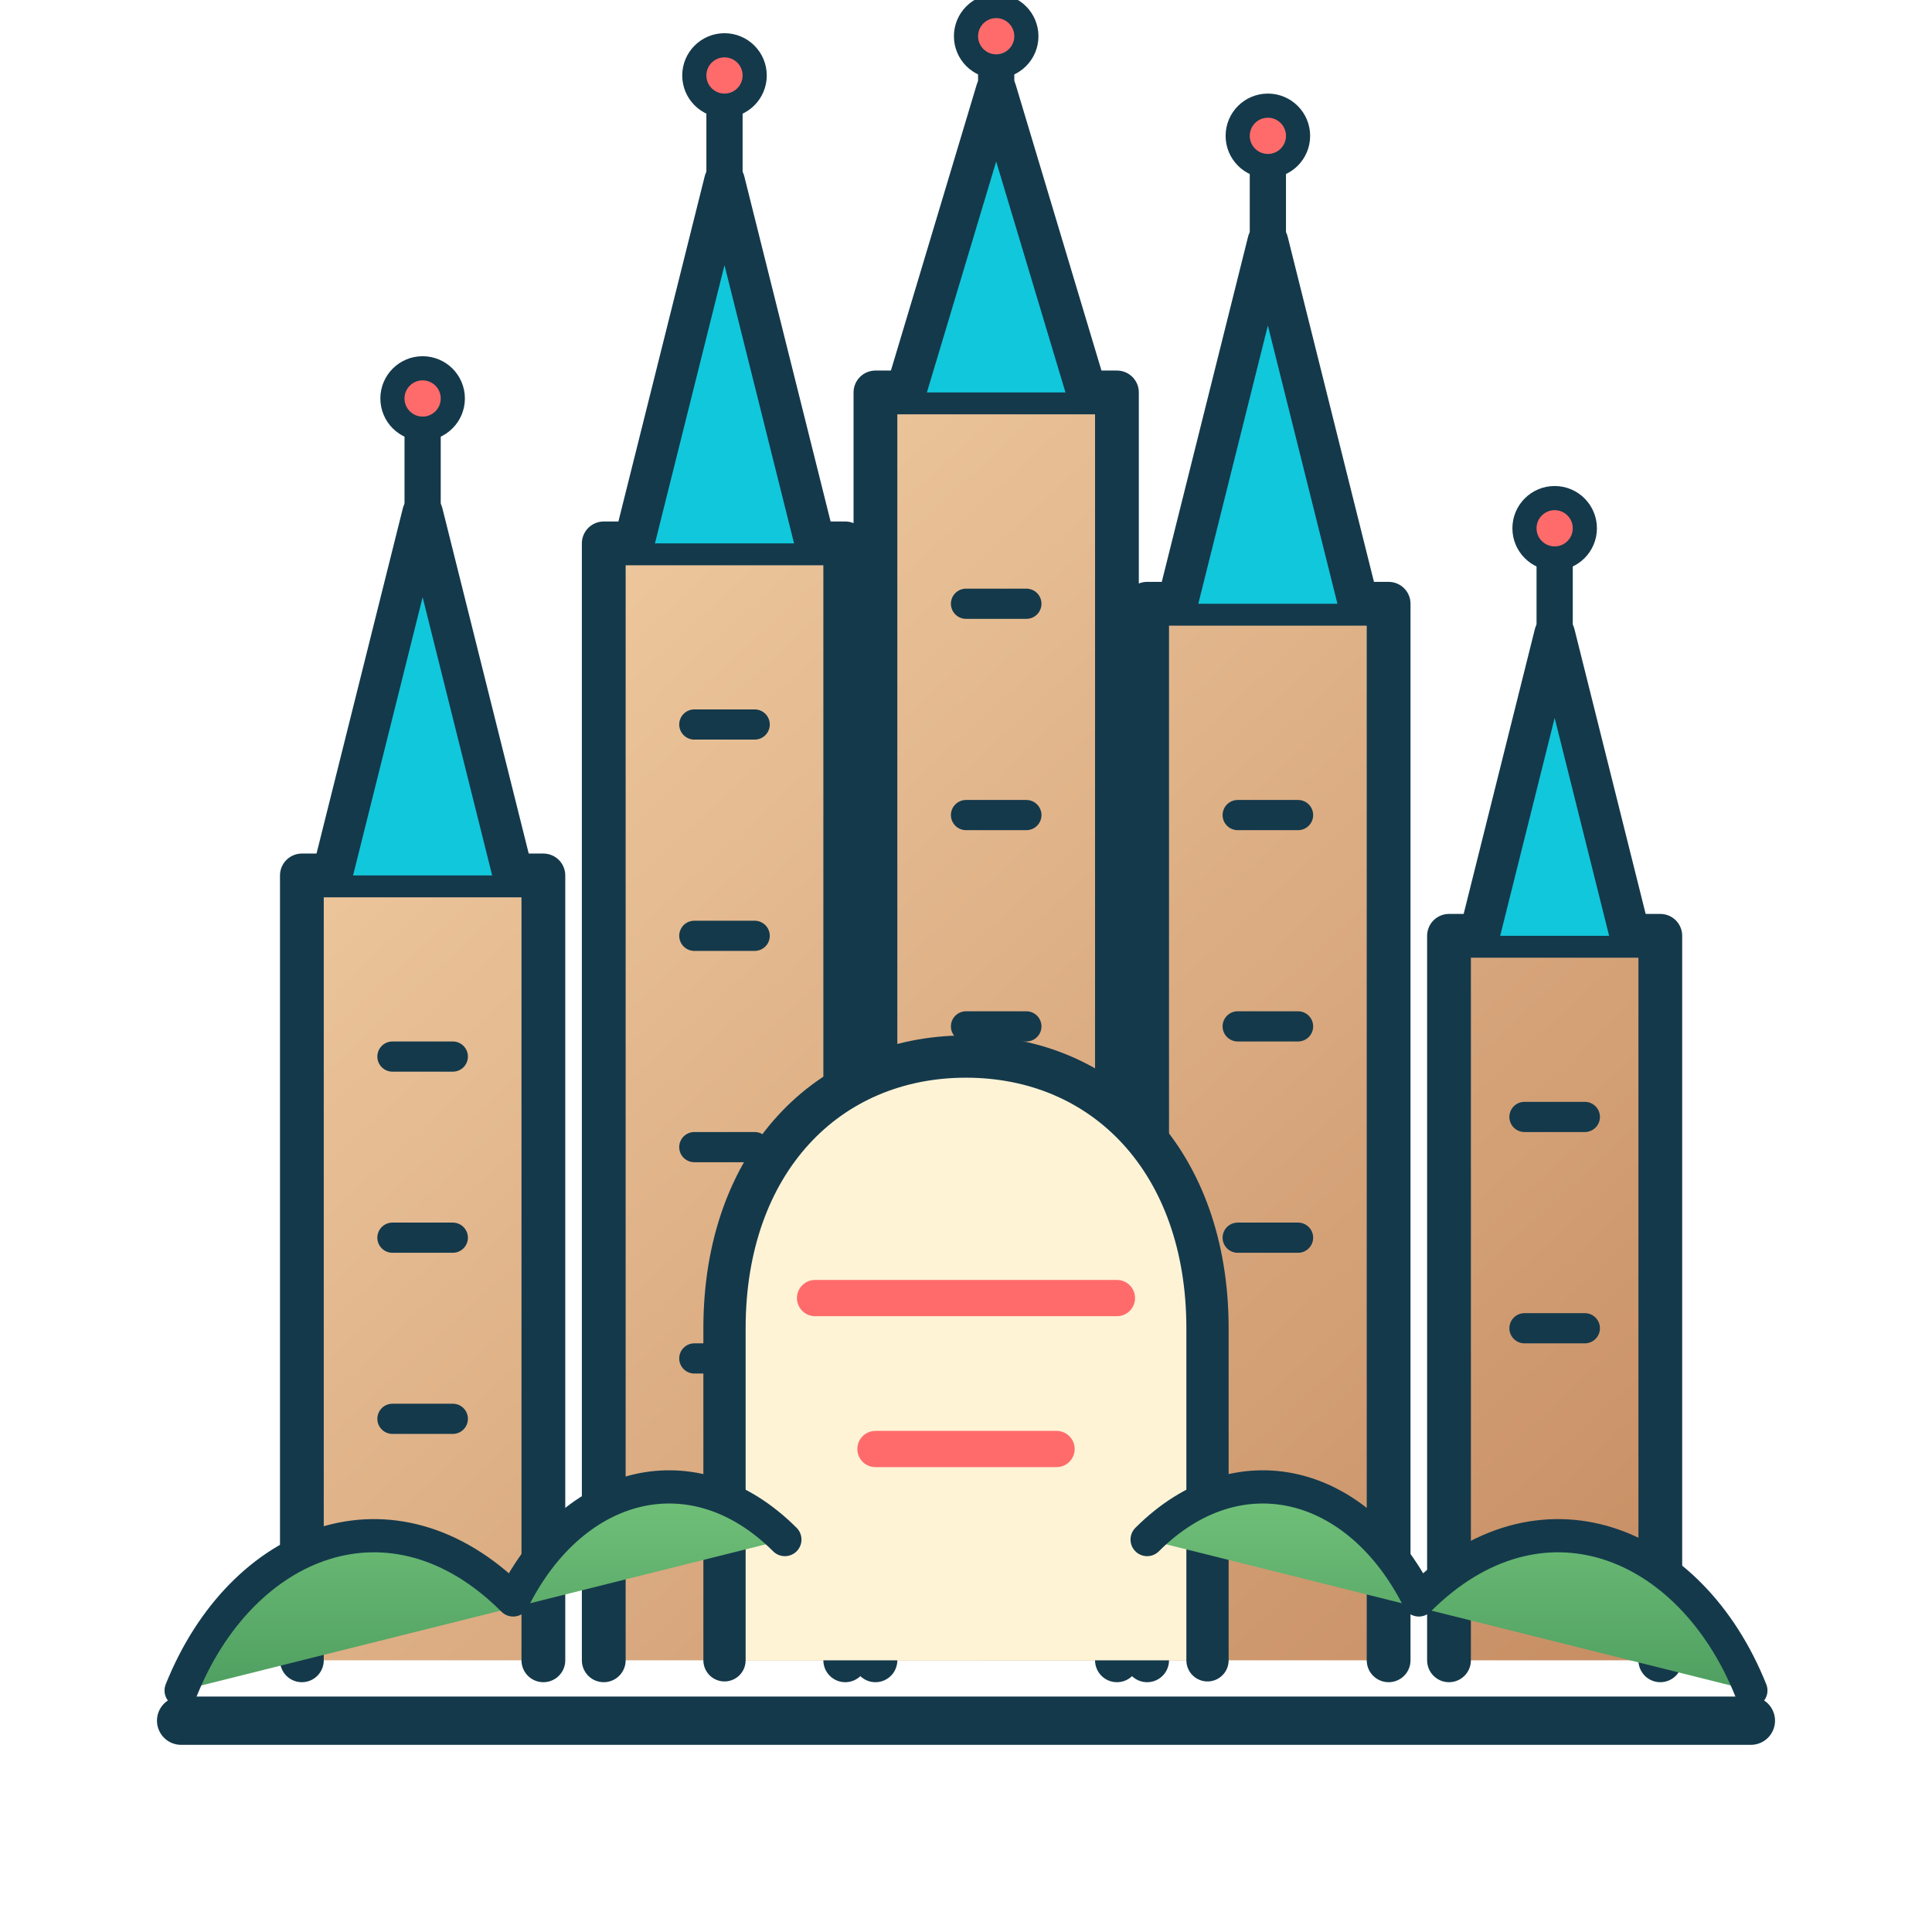
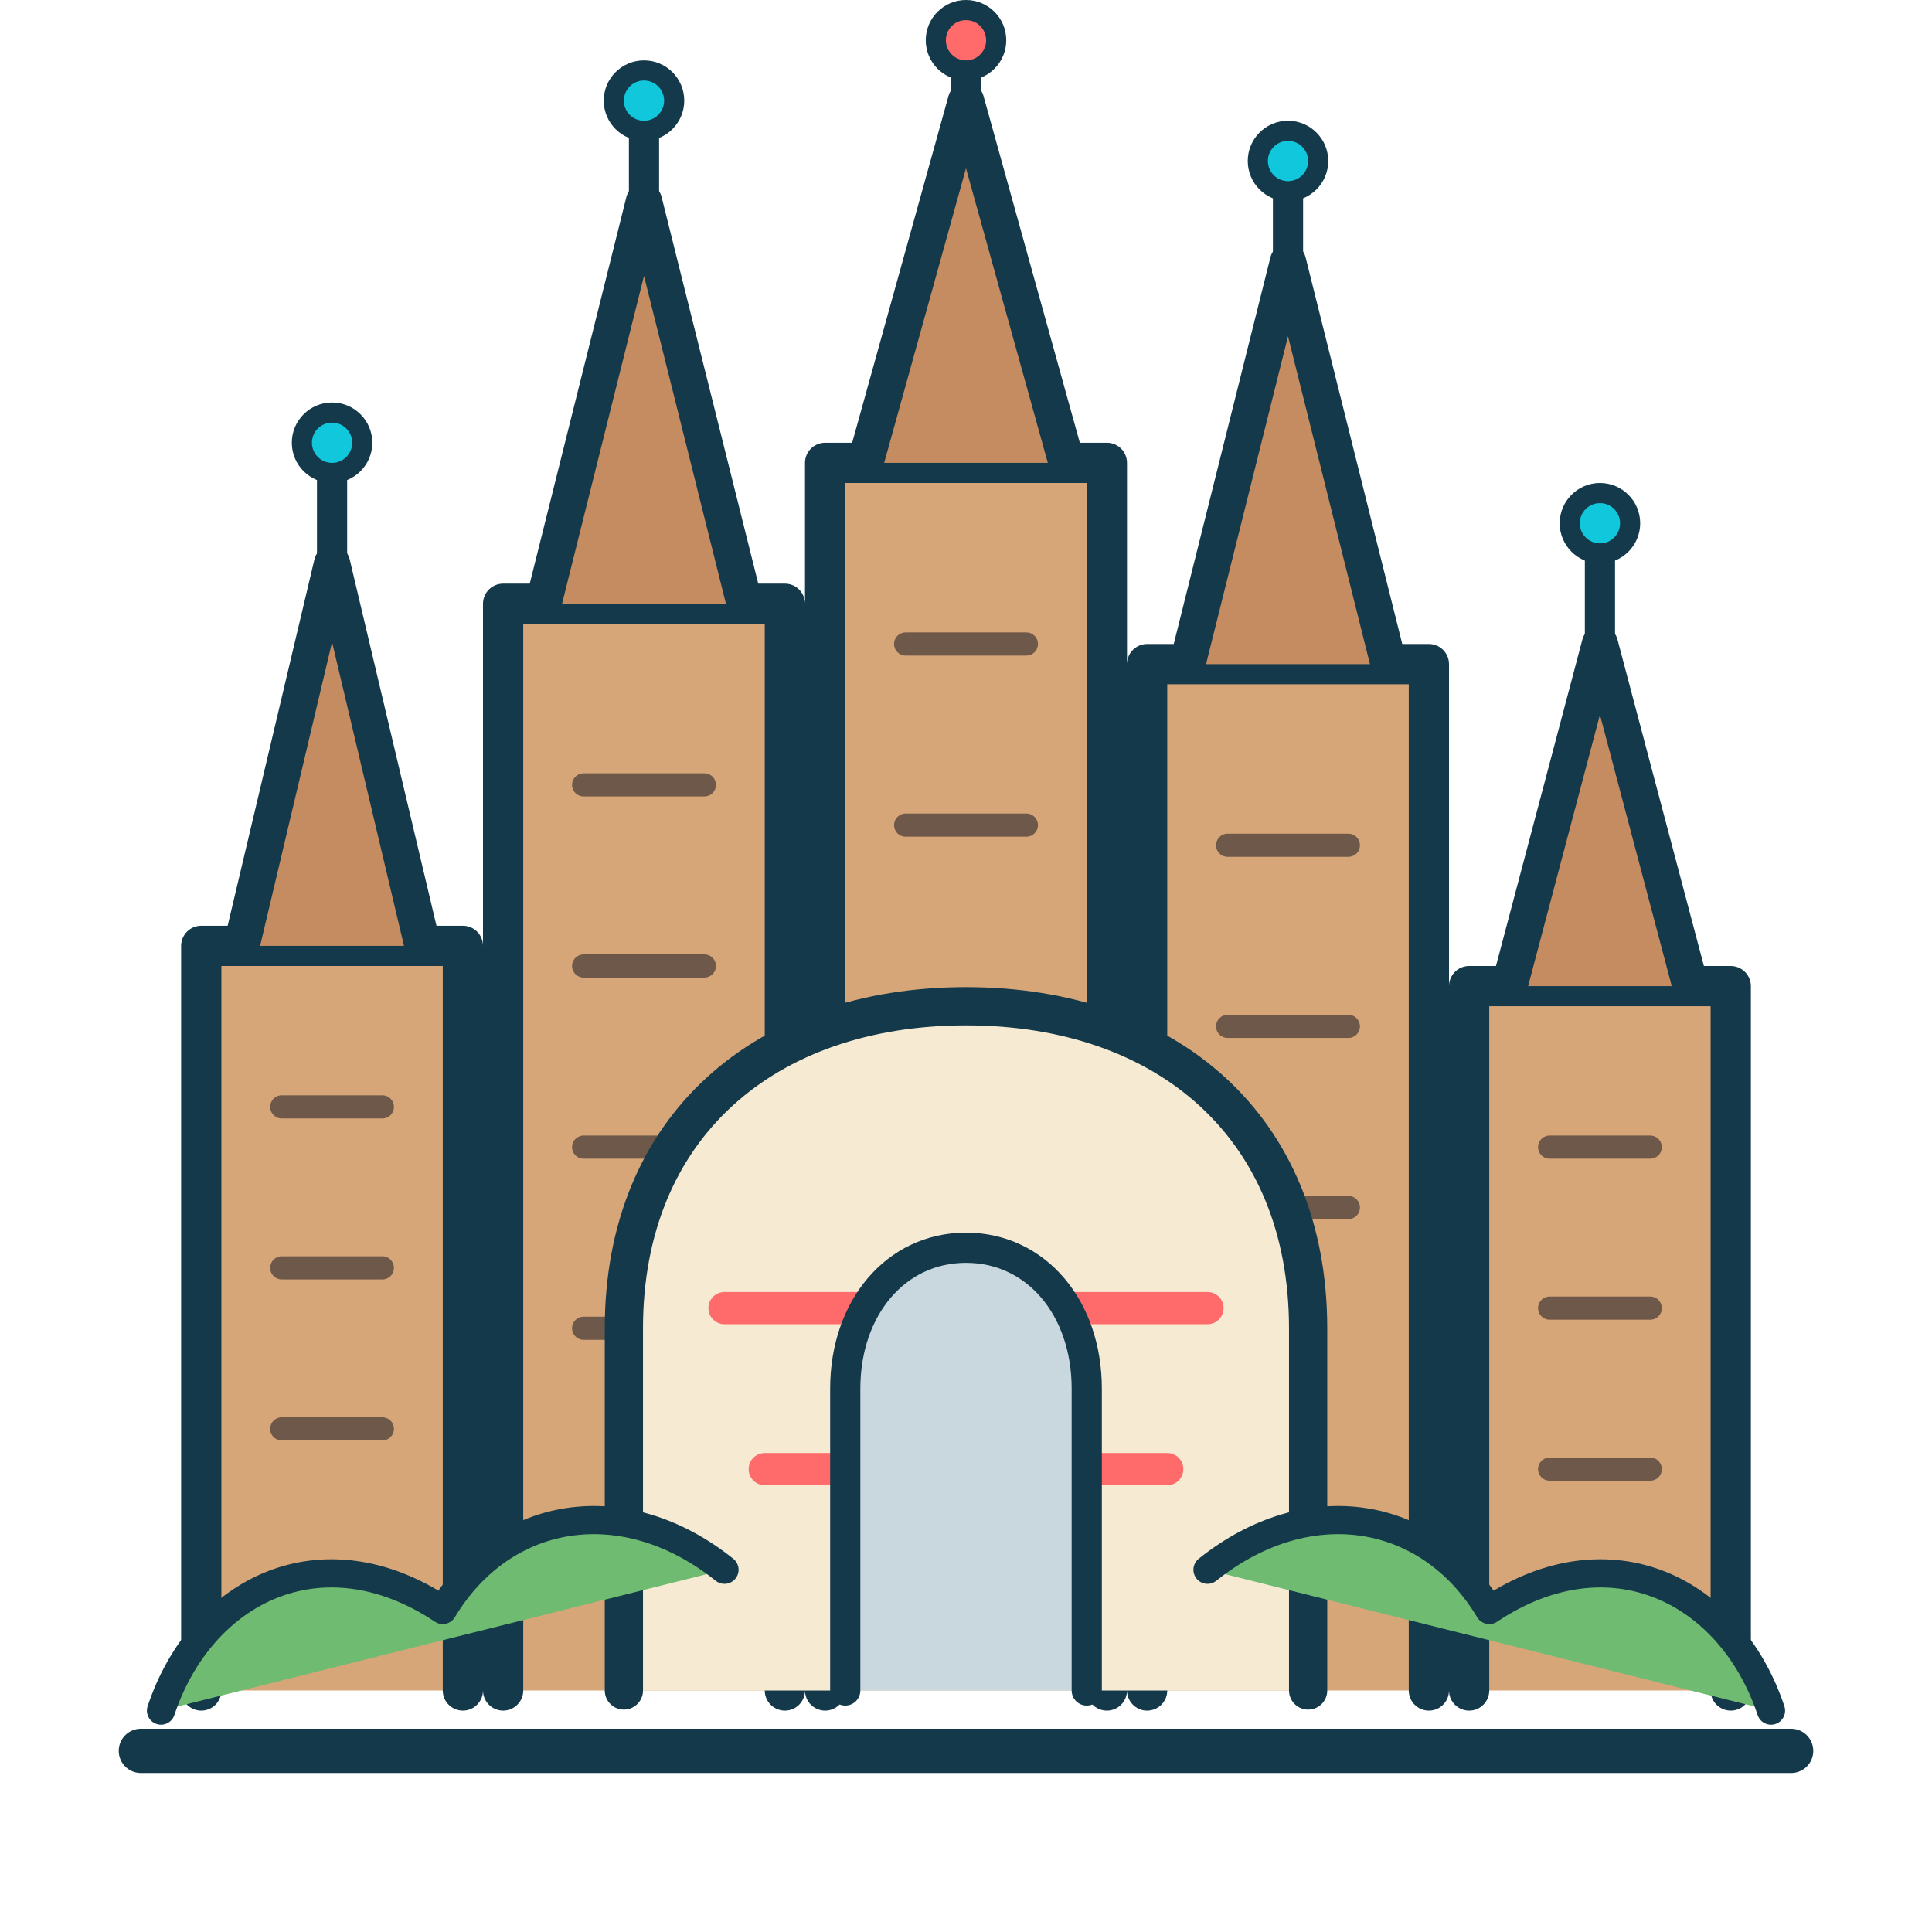
- <svg xmlns="http://www.w3.org/2000/svg" viewBox="0 0 64 64">
-   <defs>
-     <linearGradient id="s" x1="0" y1="0" x2="1" y2="1">
-       <stop stop-color="#f5d3a9" />
-       <stop offset="1" stop-color="#c78d63" />
-     </linearGradient>
-     <linearGradient id="g" x1="0" y1="0" x2="0" y2="1">
-       <stop stop-color="#72c17a" />
-       <stop offset="1" stop-color="#4f9f61" />
-     </linearGradient>
-   </defs>
+ <svg xmlns="http://www.w3.org/2000/svg" width="256" height="256" viewBox="0 0 96 96" role="img" aria-label="Sagrada Familia de Barcelona">
  <g stroke="#14394b" stroke-linecap="round" stroke-linejoin="round">
-     <path d="M10 55V29h8v26M20 55V18h8v37M29 55V13h8v42M38 55V20h8v35M48 55V31h7v24" fill="url(#s)" stroke-width="1.45" />
-     <path d="M11 29 14 17l3 12M21 18 24 6l3 12M30 13 33 3l3 10M39 20 42 8l3 12M49 31l2.5-10L54 31" fill="#11c7dc" stroke-width="1.35" />
-     <path d="M14 17v-3M24 6V3M33 3V1.4M42 8V5M51.5 21v-3" fill="none" stroke-width="1.2" />
-     <circle cx="14" cy="13.2" r="1" fill="#ff6b6b" stroke-width=".8" />
-     <circle cx="24" cy="2.5" r="1" fill="#ff6b6b" stroke-width=".8" />
-     <circle cx="33" cy="1.2" r="1" fill="#ff6b6b" stroke-width=".8" />
-     <circle cx="42" cy="4.5" r="1" fill="#ff6b6b" stroke-width=".8" />
-     <circle cx="51.5" cy="17.5" r="1" fill="#ff6b6b" stroke-width=".8" />
-     <path d="M13 35h2M13 41h2M13 47h2M23 24h2M23 31h2M23 38h2M23 45h2M32 20h2M32 27h2M32 34h2M32 41h2M41 27h2M41 34h2M41 41h2M50.5 37h2M50.5 44h2" fill="none" stroke-width="1" />
-     <path d="M24 55V44c0-5.5 3.4-9 8-9s8 3.5 8 9v11" fill="#fff3d6" stroke-width="1.4" />
-     <path d="M27 43h10M29 48h6" stroke="#ff6b6b" stroke-width="1.2" />
-     <path d="M6 56c2-5 7-7 11-3 2-4 6-5 9-2M58 56c-2-5-7-7-11-3-2-4-6-5-9-2" fill="url(#g)" stroke-width="1.1" />
-     <path d="M6 57h52" stroke-width="1.6" />
+     <path d="M10 84V47h13v37M25 84V30h14v54M41 84V23h14v61M57 84V33h14v51M73 84V49h13v35" fill="#d7a678" stroke-width="2" />
+     <path d="M12 47 16.5 28 21 47M27 30 32 10l5 20M43 23 48 5l5 18M59 33 64 13l5 20M75 49l4.5-17L84 49" fill="#c58c62" stroke-width="1.8" />
+     <path d="M16.5 28v-5M32 10V6M48 5V2M64 13V9M79.5 32v-5" fill="none" stroke-width="1.5" />
+     <circle cx="16.5" cy="22" r="1.5" fill="#11c7dc" stroke-width="1" />
+     <circle cx="32" cy="5" r="1.5" fill="#11c7dc" stroke-width="1" />
+     <circle cx="48" cy="2" r="1.5" fill="#ff6b6b" stroke-width="1" />
+     <circle cx="64" cy="8" r="1.5" fill="#11c7dc" stroke-width="1" />
+     <circle cx="79.5" cy="26" r="1.5" fill="#11c7dc" stroke-width="1" />
+     <path d="M14 55h5M14 63h5M14 71h5M29 39h6M29 48h6M29 57h6M29 66h6M45 32h6M45 41h6M45 50h6M45 59h6M61 42h6M61 51h6M61 60h6M77 57h5M77 65h5M77 73h5" fill="none" stroke="#6d584a" stroke-width="1.15" />
+     <path d="M31 84V66c0-10 7-16 17-16s17 6 17 16v18" fill="#f6ead3" stroke-width="1.9" />
+     <path d="M36 65h24M38 73h20" fill="none" stroke="#ff6b6b" stroke-width="1.6" />
+     <path d="M42 84V69c0-4 2.5-7 6-7s6 3 6 7v15" fill="#c9d8de" stroke-width="1.5" />
+     <path d="M8 85c2-6 8-9 14-5 3-5 9-6 14-2M88 85c-2-6-8-9-14-5-3-5-9-6-14-2" fill="#6fbb72" stroke-width="1.4" />
+     <path d="M7 87h82" fill="none" stroke-width="2.2" />
  </g>
</svg>
